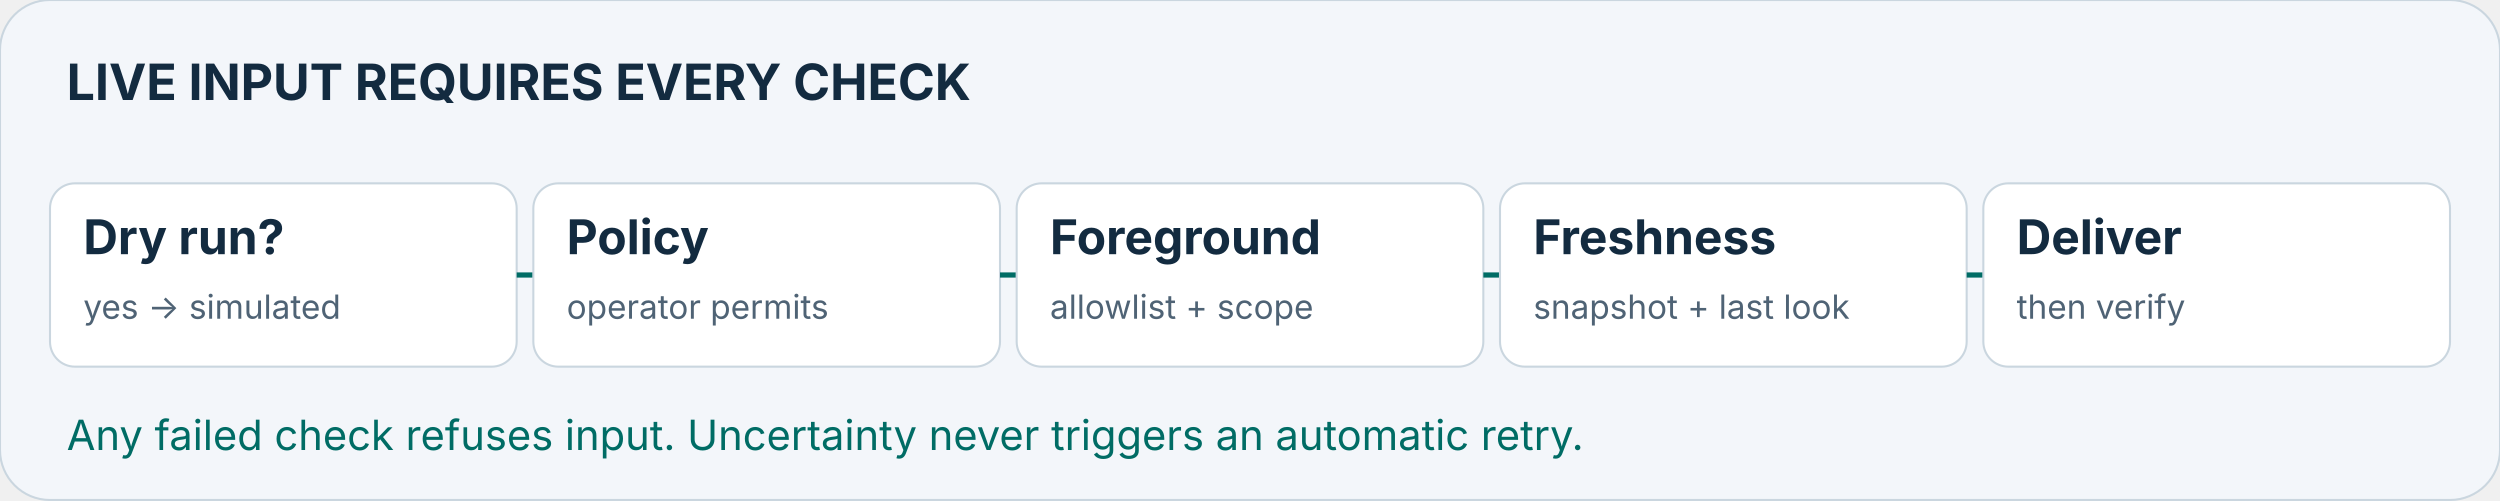
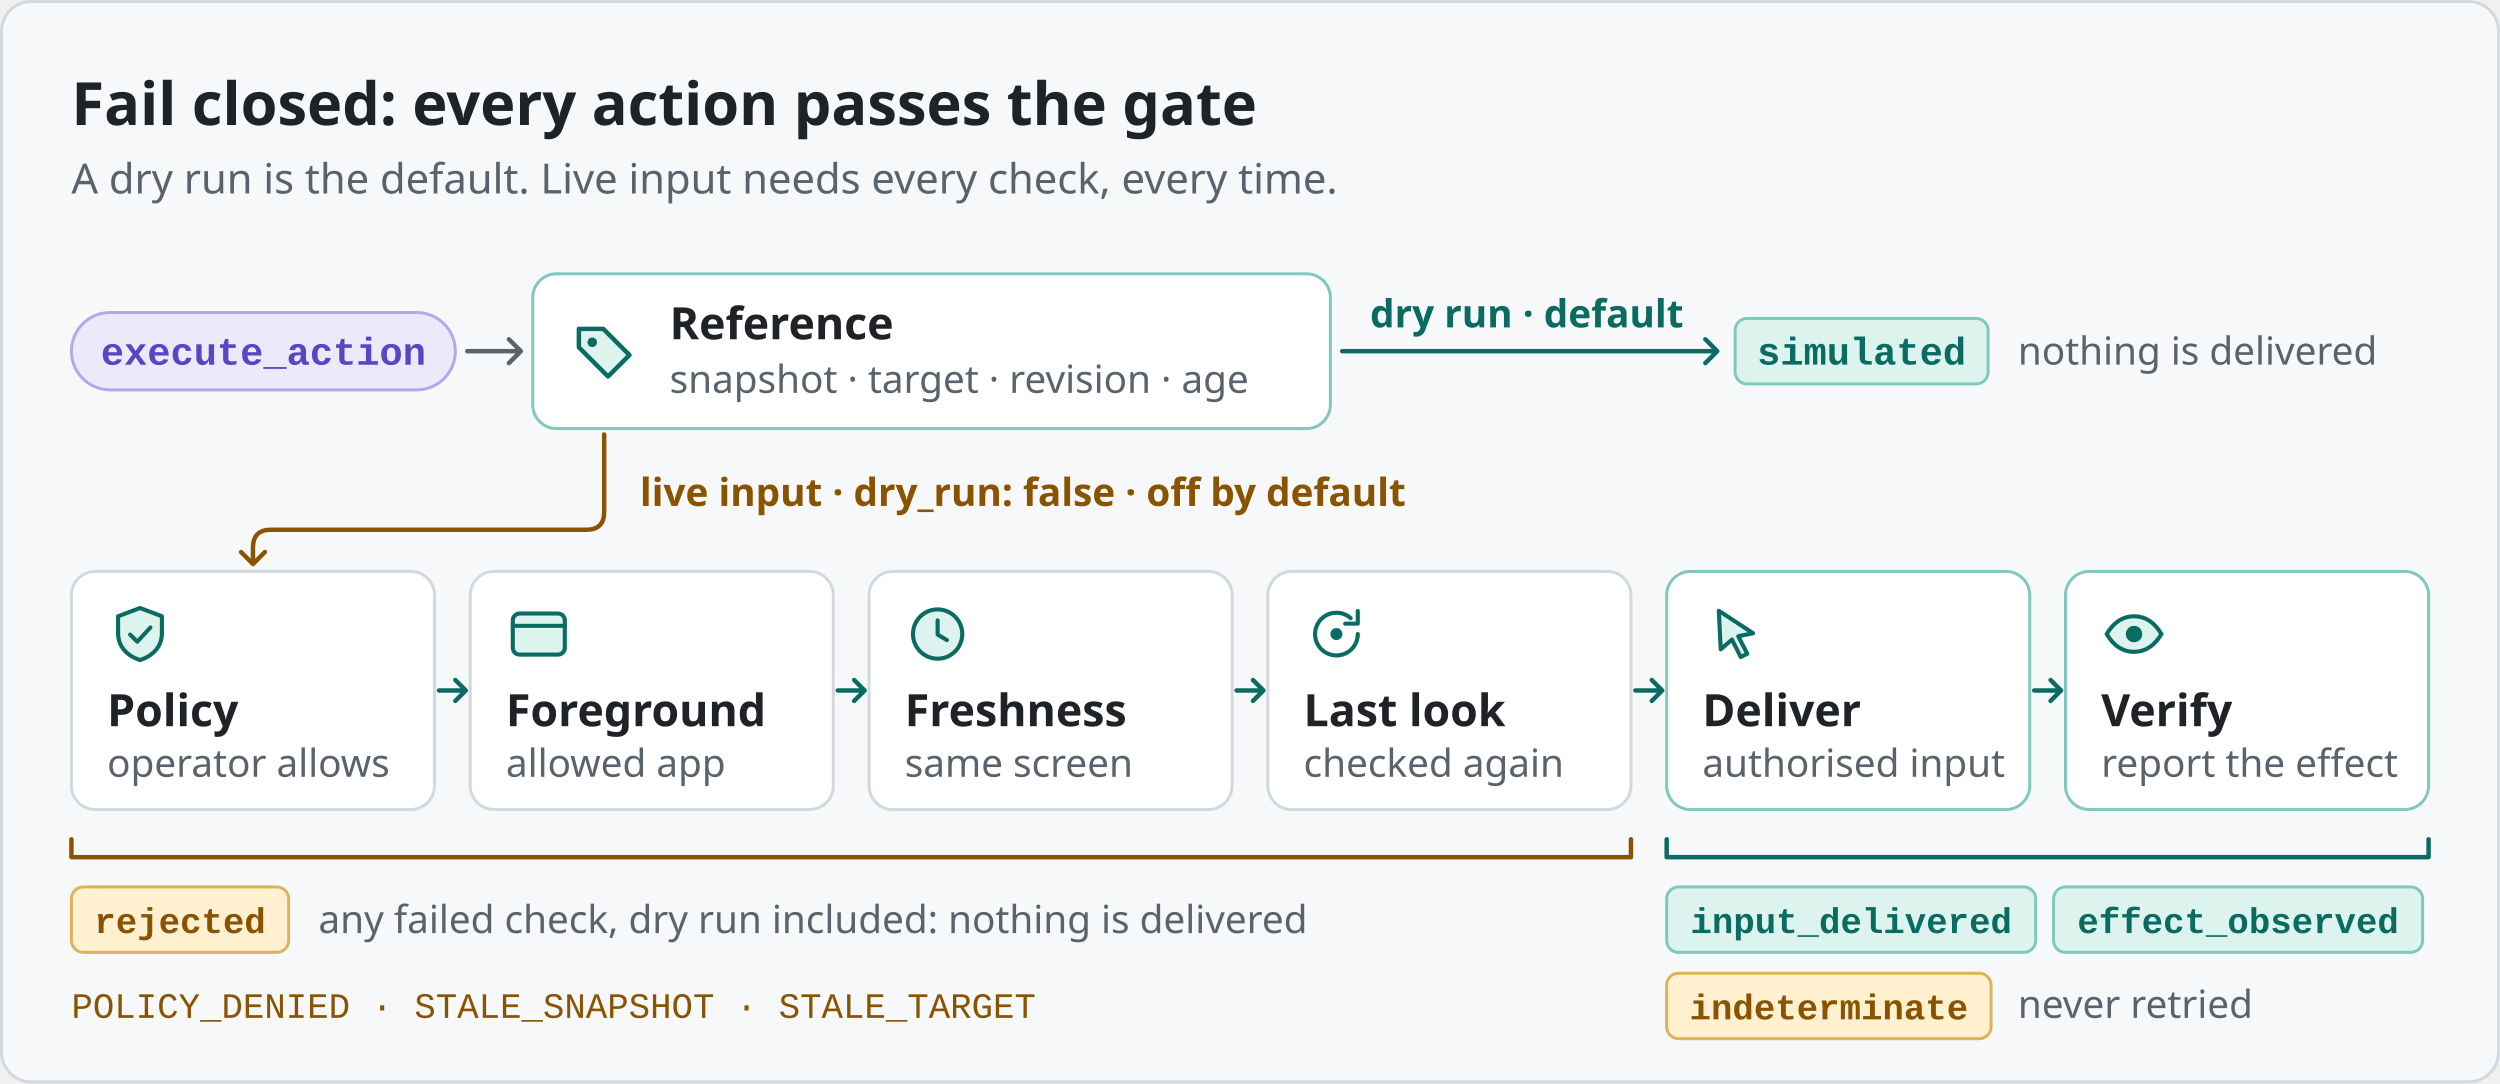
- <svg xmlns="http://www.w3.org/2000/svg" width="1200" height="240" aria-labelledby="title desc" role="img" viewBox="0 0 1200 240">
-   <style>text{font-family:system-ui,-apple-system,BlinkMacSystemFont,Segoe UI,sans-serif}</style>
-   <rect width="1200" height="240" fill="#f3f6fa" stroke="#cad6df" rx="24" />
-   <text x="32" y="48" fill="#132b40" font-size="24" font-weight="700">LIVE INPUT REQUIRES EVERY CHECK</text>
-   <rect width="224" height="88" x="24" y="88" fill="#fff" stroke="#cad6df" rx="12" />
-   <text x="40" y="122" fill="#132b40" font-size="23" font-weight="650">Dry run?</text>
-   <text x="40" y="153" fill="#4f6375" font-size="16">yes → simulated</text>
-   <path fill="none" stroke="#006c65" stroke-width="2.5" d="M248 132h24m-8-7 8 7-8 7" />
-   <rect width="224" height="88" x="256" y="88" fill="#fff" stroke="#cad6df" rx="12" />
-   <text x="272" y="122" fill="#132b40" font-size="23" font-weight="650">Policy</text>
-   <text x="272" y="153" fill="#4f6375" font-size="16">operator permits</text>
-   <path fill="none" stroke="#006c65" stroke-width="2.5" d="M480 132h24m-8-7 8 7-8 7" />
-   <rect width="224" height="88" x="488" y="88" fill="#fff" stroke="#cad6df" rx="12" />
-   <text x="504" y="122" fill="#132b40" font-size="23" font-weight="650">Foreground</text>
-   <text x="504" y="153" fill="#4f6375" font-size="16">allowlist + scope</text>
-   <path fill="none" stroke="#006c65" stroke-width="2.5" d="M712 132h24m-8-7 8 7-8 7" />
-   <rect width="224" height="88" x="720" y="88" fill="#fff" stroke="#cad6df" rx="12" />
-   <text x="736" y="122" fill="#132b40" font-size="23" font-weight="650">Freshness</text>
-   <text x="736" y="153" fill="#4f6375" font-size="16">snapshot + last look</text>
-   <path fill="none" stroke="#006c65" stroke-width="2.5" d="M944 132h24m-8-7 8 7-8 7" />
-   <rect width="224" height="88" x="952" y="88" fill="#fff" stroke="#cad6df" rx="12" />
-   <text x="968" y="122" fill="#132b40" font-size="23" font-weight="650">Deliver</text>
-   <text x="968" y="153" fill="#4f6375" font-size="16">then verify</text>
-   <text x="32" y="216" fill="#006c65" font-size="20">Any failed check refuses input. Uncertainty never triggers an automatic retry.</text>
+ <svg xmlns="http://www.w3.org/2000/svg" viewBox="0 0 840 364" width="840" height="364" role="img" aria-labelledby="title desc">
+   <style>text{font-family:-apple-system,BlinkMacSystemFont,"Segoe UI","Noto Sans",Helvetica,Arial,sans-serif}.m{font-family:ui-monospace,SFMono-Regular,"SF Mono",Menlo,Consolas,"Liberation Mono",monospace}</style>
+   <rect x="0.5" y="0.5" width="839" height="363" rx="10" fill="#f6f8fa" stroke="#d1d9e0" />
+   <text x="24" y="42" font-size="20" fill="#1f2328" font-weight="700">Fail closed: every action passes the gate</text>
+   <text x="24" y="65" font-size="14" fill="#59636e">A dry run is the default. Live input needs every check, every time.</text>
+   <rect x="24" y="105" width="129" height="26" rx="13" fill="#ece9fb" stroke="#b3a8ea" />
+   <text x="88.5" y="122.55" font-size="13" fill="#5a45c4" font-weight="600" text-anchor="middle" class="m">execute_action</text>
+   <path d="M157 118L175 118M171 114L175 118L171 122" fill="none" stroke="#59636e" stroke-width="1.5" stroke-linecap="round" stroke-linejoin="round" />
+   <rect x="179" y="92" width="268" height="52" rx="8" fill="#ffffff" stroke="#7fc8bc" />
+   <g transform="translate(191 106)">
+     <path d="M3.5 4.5h8.2l8.8 8.8-7.2 7.2-9.8-9.8z" fill="#dcf3ee" stroke="#0a6b62" stroke-width="1.5" stroke-linecap="round" stroke-linejoin="round" />
+     <circle cx="8" cy="9" r="1.6" fill="#0a6b62" />
+   </g>
+   <text x="225" y="114" font-size="15" fill="#1f2328" font-weight="600">Reference</text>
+   <text x="225" y="132" font-size="13" fill="#59636e">snapshot · target · revision · age</text>
+   <path d="M451 118L577 118M573 114L577 118L573 122" fill="none" stroke="#0a6b62" stroke-width="1.5" stroke-linecap="round" stroke-linejoin="round" />
+   <text x="513" y="110" font-size="13" fill="#0a6b62" font-weight="600" text-anchor="middle">dry run · default</text>
+   <rect x="583" y="107" width="85" height="22" rx="4" fill="#dcf3ee" stroke="#7fc8bc" />
+   <text x="625.5" y="122.5" font-size="13" fill="#0a6b62" font-weight="600" text-anchor="middle" class="m">simulated</text>
+   <text x="678" y="122.5" font-size="13" fill="#59636e">nothing is delivered</text>
+   <path d="M203 146L203 172Q203 178 197 178L91 178Q85 178 85 184L85 189.5M81 185.5L85 189.5L89 185.5" fill="none" stroke="#8a5300" stroke-width="1.5" stroke-linecap="round" stroke-linejoin="round" />
+   <text x="215" y="170" font-size="13" fill="#8a5300" font-weight="600">live input · dry_run: false · off by default</text>
+   <rect x="24" y="192" width="122" height="80" rx="8" fill="#ffffff" stroke="#d1d9e0" />
+   <g transform="translate(36 202) scale(0.92)">
+     <path d="M12 2.5l8 3v6.2c0 5-3.4 8.3-8 9.8-4.6-1.5-8-4.8-8-9.8V5.5z" fill="#dcf3ee" stroke="#0a6b62" stroke-width="1.5" stroke-linecap="round" stroke-linejoin="round" />
+     <path d="M8.4 12.2l2.6 2.6 4.8-5.2" fill="none" stroke="#0a6b62" stroke-width="1.5" stroke-linecap="round" stroke-linejoin="round" />
+   </g>
+   <text x="36" y="244" font-size="15" fill="#1f2328" font-weight="600">Policy</text>
+   <text x="36" y="261" font-size="13" fill="#59636e">operator allows</text>
+   <path d="M147.5 232L156.5 232M153 228.5L156.5 232L153 235.5" fill="none" stroke="#0a6b62" stroke-width="1.5" stroke-linecap="round" stroke-linejoin="round" />
+   <rect x="158" y="192" width="122" height="80" rx="8" fill="#ffffff" stroke="#d1d9e0" />
+   <g transform="translate(170 202) scale(0.92)">
+     <rect x="2.5" y="4.5" width="19" height="15" rx="2.5" fill="#dcf3ee" stroke="#0a6b62" stroke-width="1.5" />
+     <path d="M2.5 9h19" fill="none" stroke="#0a6b62" stroke-width="1.5" stroke-linecap="round" stroke-linejoin="round" />
+   </g>
+   <text x="170" y="244" font-size="15" fill="#1f2328" font-weight="600">Foreground</text>
+   <text x="170" y="261" font-size="13" fill="#59636e">allowed app</text>
+   <path d="M281.5 232L290.5 232M287 228.5L290.5 232L287 235.5" fill="none" stroke="#0a6b62" stroke-width="1.5" stroke-linecap="round" stroke-linejoin="round" />
+   <rect x="292" y="192" width="122" height="80" rx="8" fill="#ffffff" stroke="#d1d9e0" />
+   <g transform="translate(304 202) scale(0.92)">
+     <circle cx="12" cy="12" r="9" fill="#dcf3ee" stroke="#0a6b62" stroke-width="1.5" />
+     <path d="M12 7v5.2l3.4 2" fill="none" stroke="#0a6b62" stroke-width="1.5" stroke-linecap="round" stroke-linejoin="round" />
+   </g>
+   <text x="304" y="244" font-size="15" fill="#1f2328" font-weight="600">Freshness</text>
+   <text x="304" y="261" font-size="13" fill="#59636e">same screen</text>
+   <path d="M415.5 232L424.5 232M421 228.5L424.5 232L421 235.5" fill="none" stroke="#0a6b62" stroke-width="1.5" stroke-linecap="round" stroke-linejoin="round" />
+   <rect x="426" y="192" width="122" height="80" rx="8" fill="#ffffff" stroke="#d1d9e0" />
+   <g transform="translate(438 202) scale(0.92)">
+     <path d="M19.8 12a7.8 7.8 0 1 1-2.6-5.8M19.8 3.6v4.6h-4.6" fill="none" stroke="#0a6b62" stroke-width="1.5" stroke-linecap="round" stroke-linejoin="round" />
+     <circle cx="12" cy="12" r="2.2" fill="#0a6b62" />
+   </g>
+   <text x="438" y="244" font-size="15" fill="#1f2328" font-weight="600">Last look</text>
+   <text x="438" y="261" font-size="13" fill="#59636e">checked again</text>
+   <path d="M549.5 232L558.5 232M555 228.5L558.5 232L555 235.5" fill="none" stroke="#0a6b62" stroke-width="1.5" stroke-linecap="round" stroke-linejoin="round" />
+   <rect x="560" y="192" width="122" height="80" rx="8" fill="#ffffff" stroke="#7fc8bc" />
+   <g transform="translate(572 202) scale(0.92)">
+     <path d="M6 3.5l12.5 8.2-5.4 1.1 3.3 6.4-2.4 1.2-3.2-6.4-4.1 3.6z" fill="#dcf3ee" stroke="#0a6b62" stroke-width="1.5" stroke-linecap="round" stroke-linejoin="round" />
+   </g>
+   <text x="572" y="244" font-size="15" fill="#1f2328" font-weight="600">Deliver</text>
+   <text x="572" y="261" font-size="13" fill="#59636e">authorised input</text>
+   <path d="M683.5 232L692.5 232M689 228.5L692.5 232L689 235.5" fill="none" stroke="#0a6b62" stroke-width="1.5" stroke-linecap="round" stroke-linejoin="round" />
+   <rect x="694" y="192" width="122" height="80" rx="8" fill="#ffffff" stroke="#7fc8bc" />
+   <g transform="translate(706 202) scale(0.92)">
+     <path d="M2 12c2.6-4.4 6-6.5 10-6.5s7.4 2.1 10 6.5c-2.6 4.4-6 6.5-10 6.5S4.6 16.4 2 12z" fill="#dcf3ee" stroke="#0a6b62" stroke-width="1.5" stroke-linecap="round" stroke-linejoin="round" />
+     <circle cx="12" cy="12" r="3" fill="#0a6b62" />
+   </g>
+   <text x="706" y="244" font-size="15" fill="#1f2328" font-weight="600">Verify</text>
+   <text x="706" y="261" font-size="13" fill="#59636e">report the effect</text>
+   <path d="M24 282v6h524v-6" fill="none" stroke="#8a5300" stroke-width="1.5" stroke-linecap="round" stroke-linejoin="round" />
+   <rect x="24" y="298" width="73" height="22" rx="4" fill="#fff1cf" stroke="#dcb25a" />
+   <text x="60.5" y="313.5" font-size="12" fill="#8a5300" font-weight="600" text-anchor="middle" class="m">rejected</text>
+   <text x="107" y="313.5" font-size="13" fill="#59636e">any failed check, dry run included: nothing is delivered</text>
+   <text x="24" y="342" font-size="12" fill="#8a5300" class="m">POLICY_DENIED · STALE_SNAPSHOT · STALE_TARGET</text>
+   <path d="M560 282v6h256v-6" fill="none" stroke="#0a6b62" stroke-width="1.5" stroke-linecap="round" stroke-linejoin="round" />
+   <rect x="560" y="298" width="124" height="22" rx="4" fill="#dcf3ee" stroke="#7fc8bc" />
+   <text x="622" y="313.5" font-size="12" fill="#0a6b62" font-weight="600" text-anchor="middle" class="m">input_delivered</text>
+   <rect x="690" y="298" width="124" height="22" rx="4" fill="#dcf3ee" stroke="#7fc8bc" />
+   <text x="752" y="313.5" font-size="12" fill="#0a6b62" font-weight="600" text-anchor="middle" class="m">effect_observed</text>
+   <rect x="560" y="327" width="109" height="22" rx="4" fill="#fff1cf" stroke="#dcb25a" />
+   <text x="614.5" y="342.5" font-size="12" fill="#8a5300" font-weight="600" text-anchor="middle" class="m">indeterminate</text>
+   <text x="678" y="342" font-size="13" fill="#59636e">never retried</text>
</svg>
